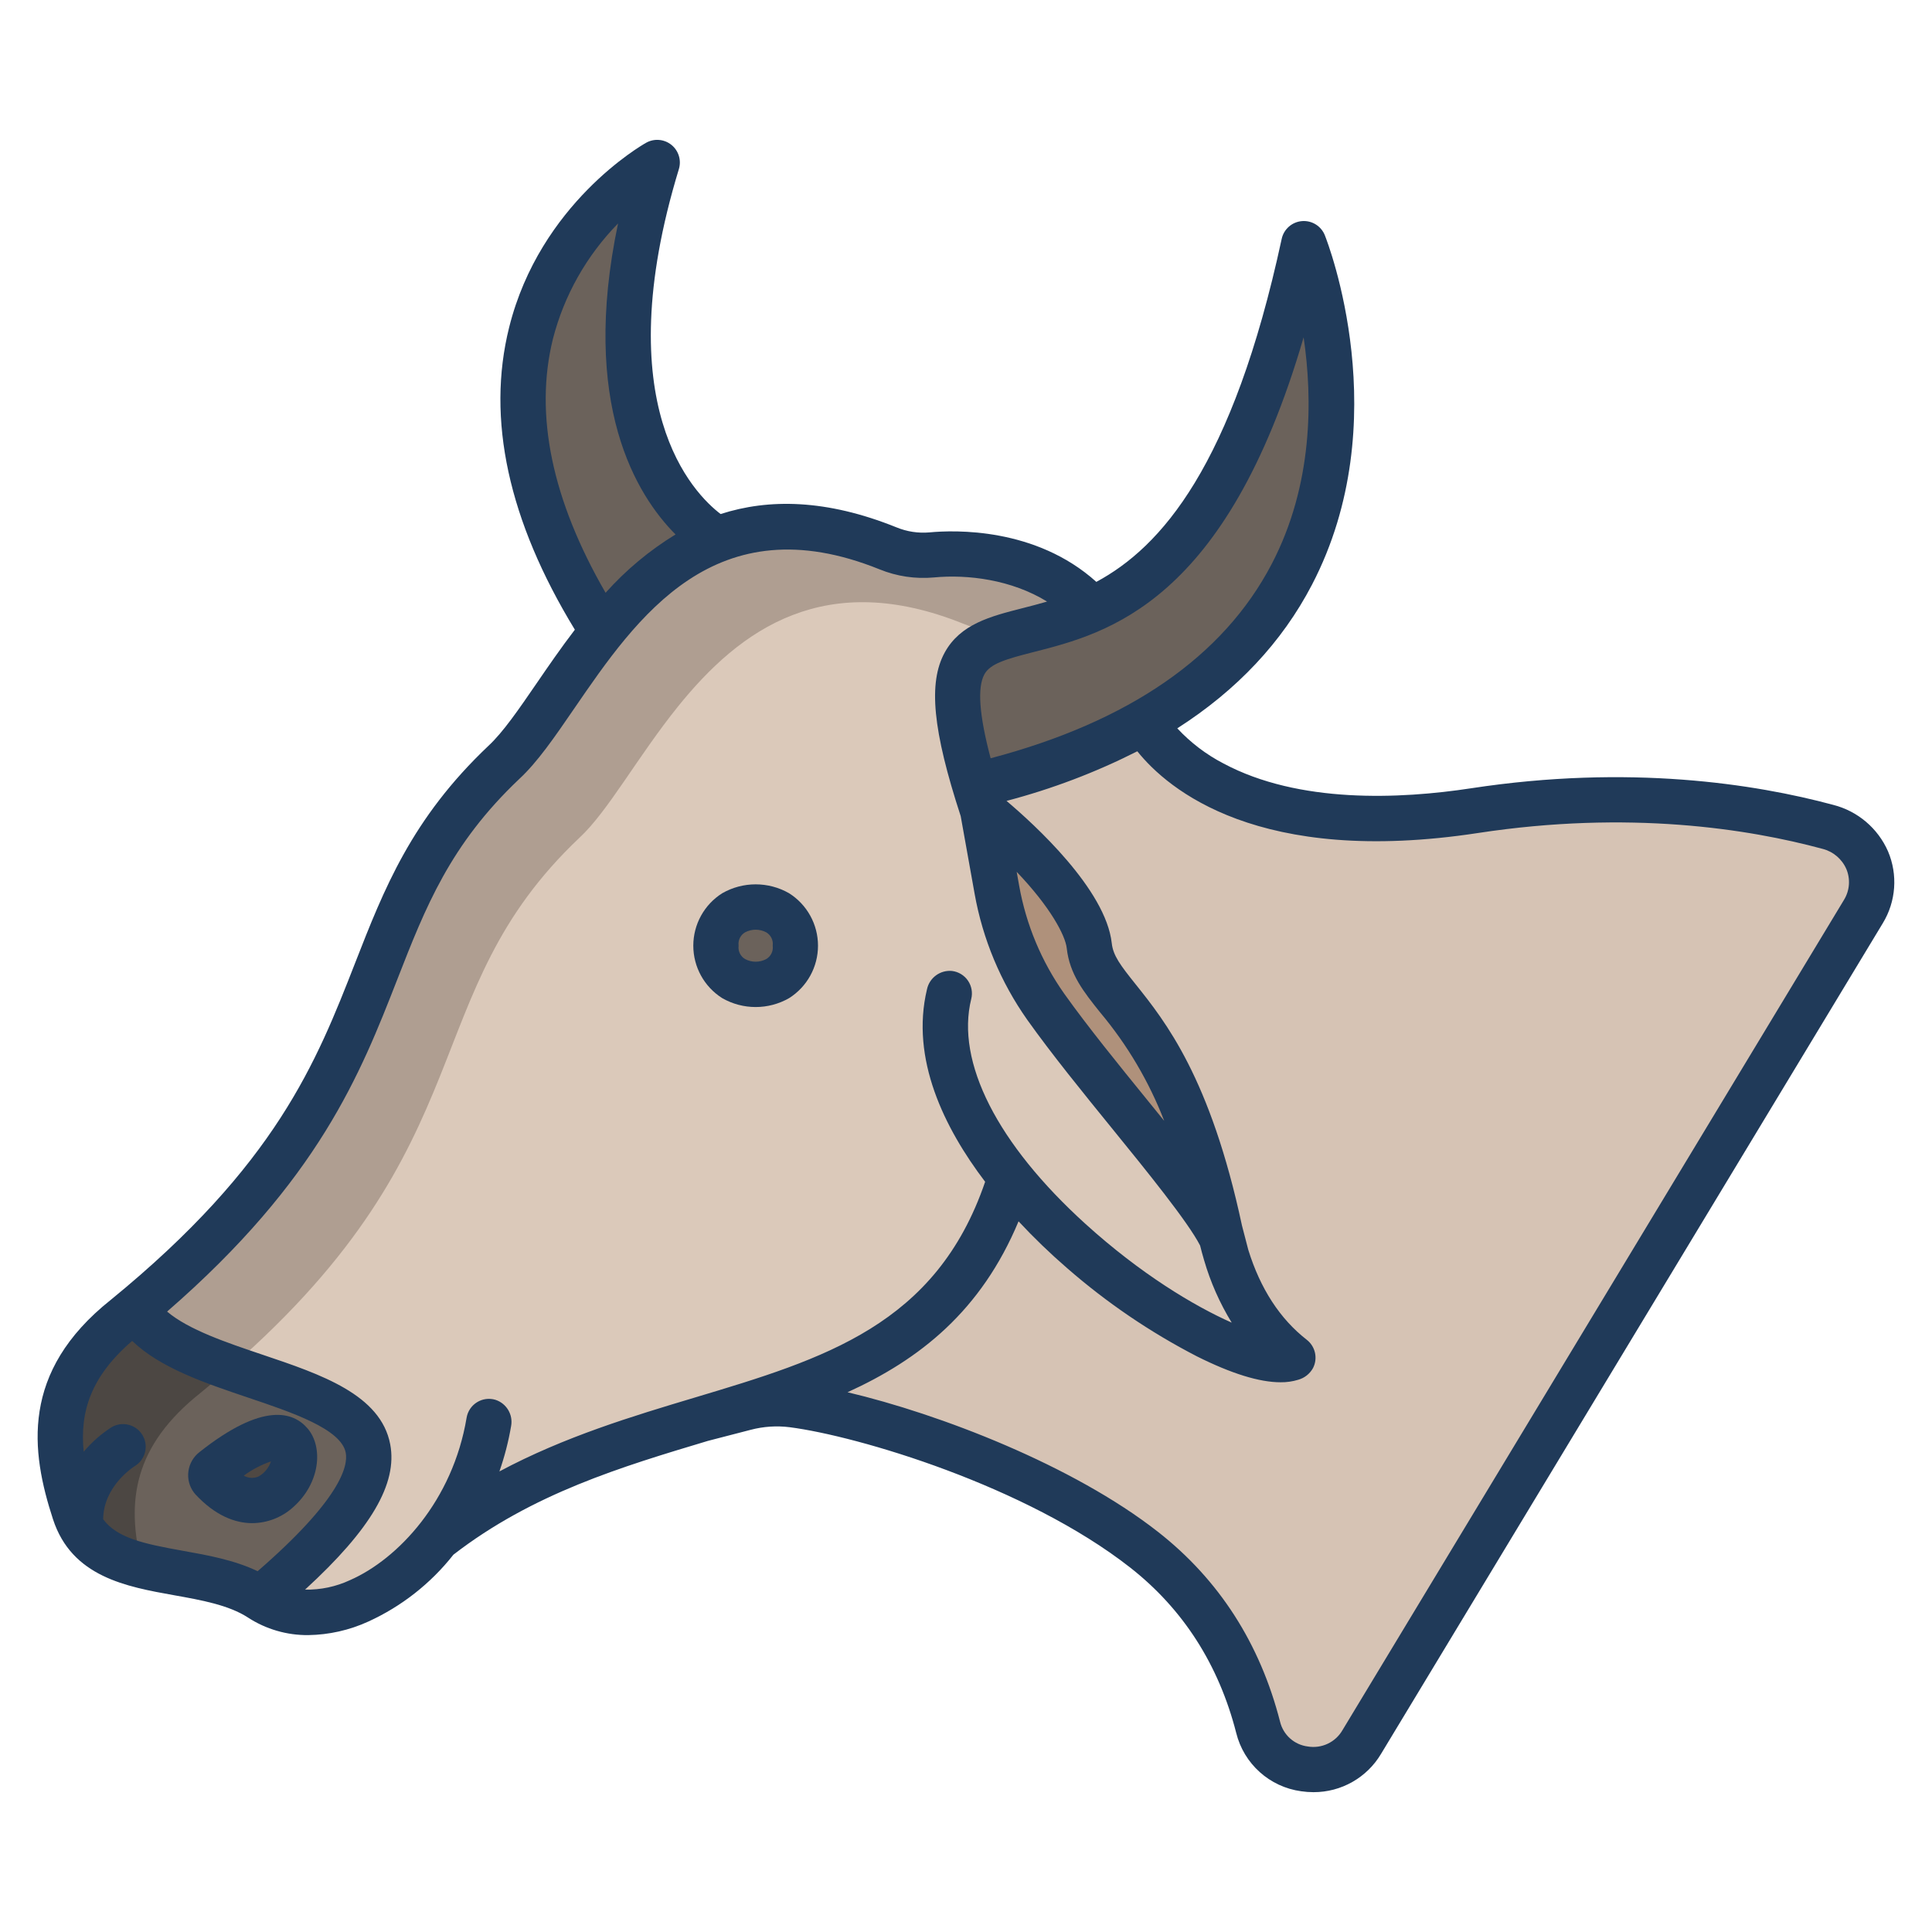
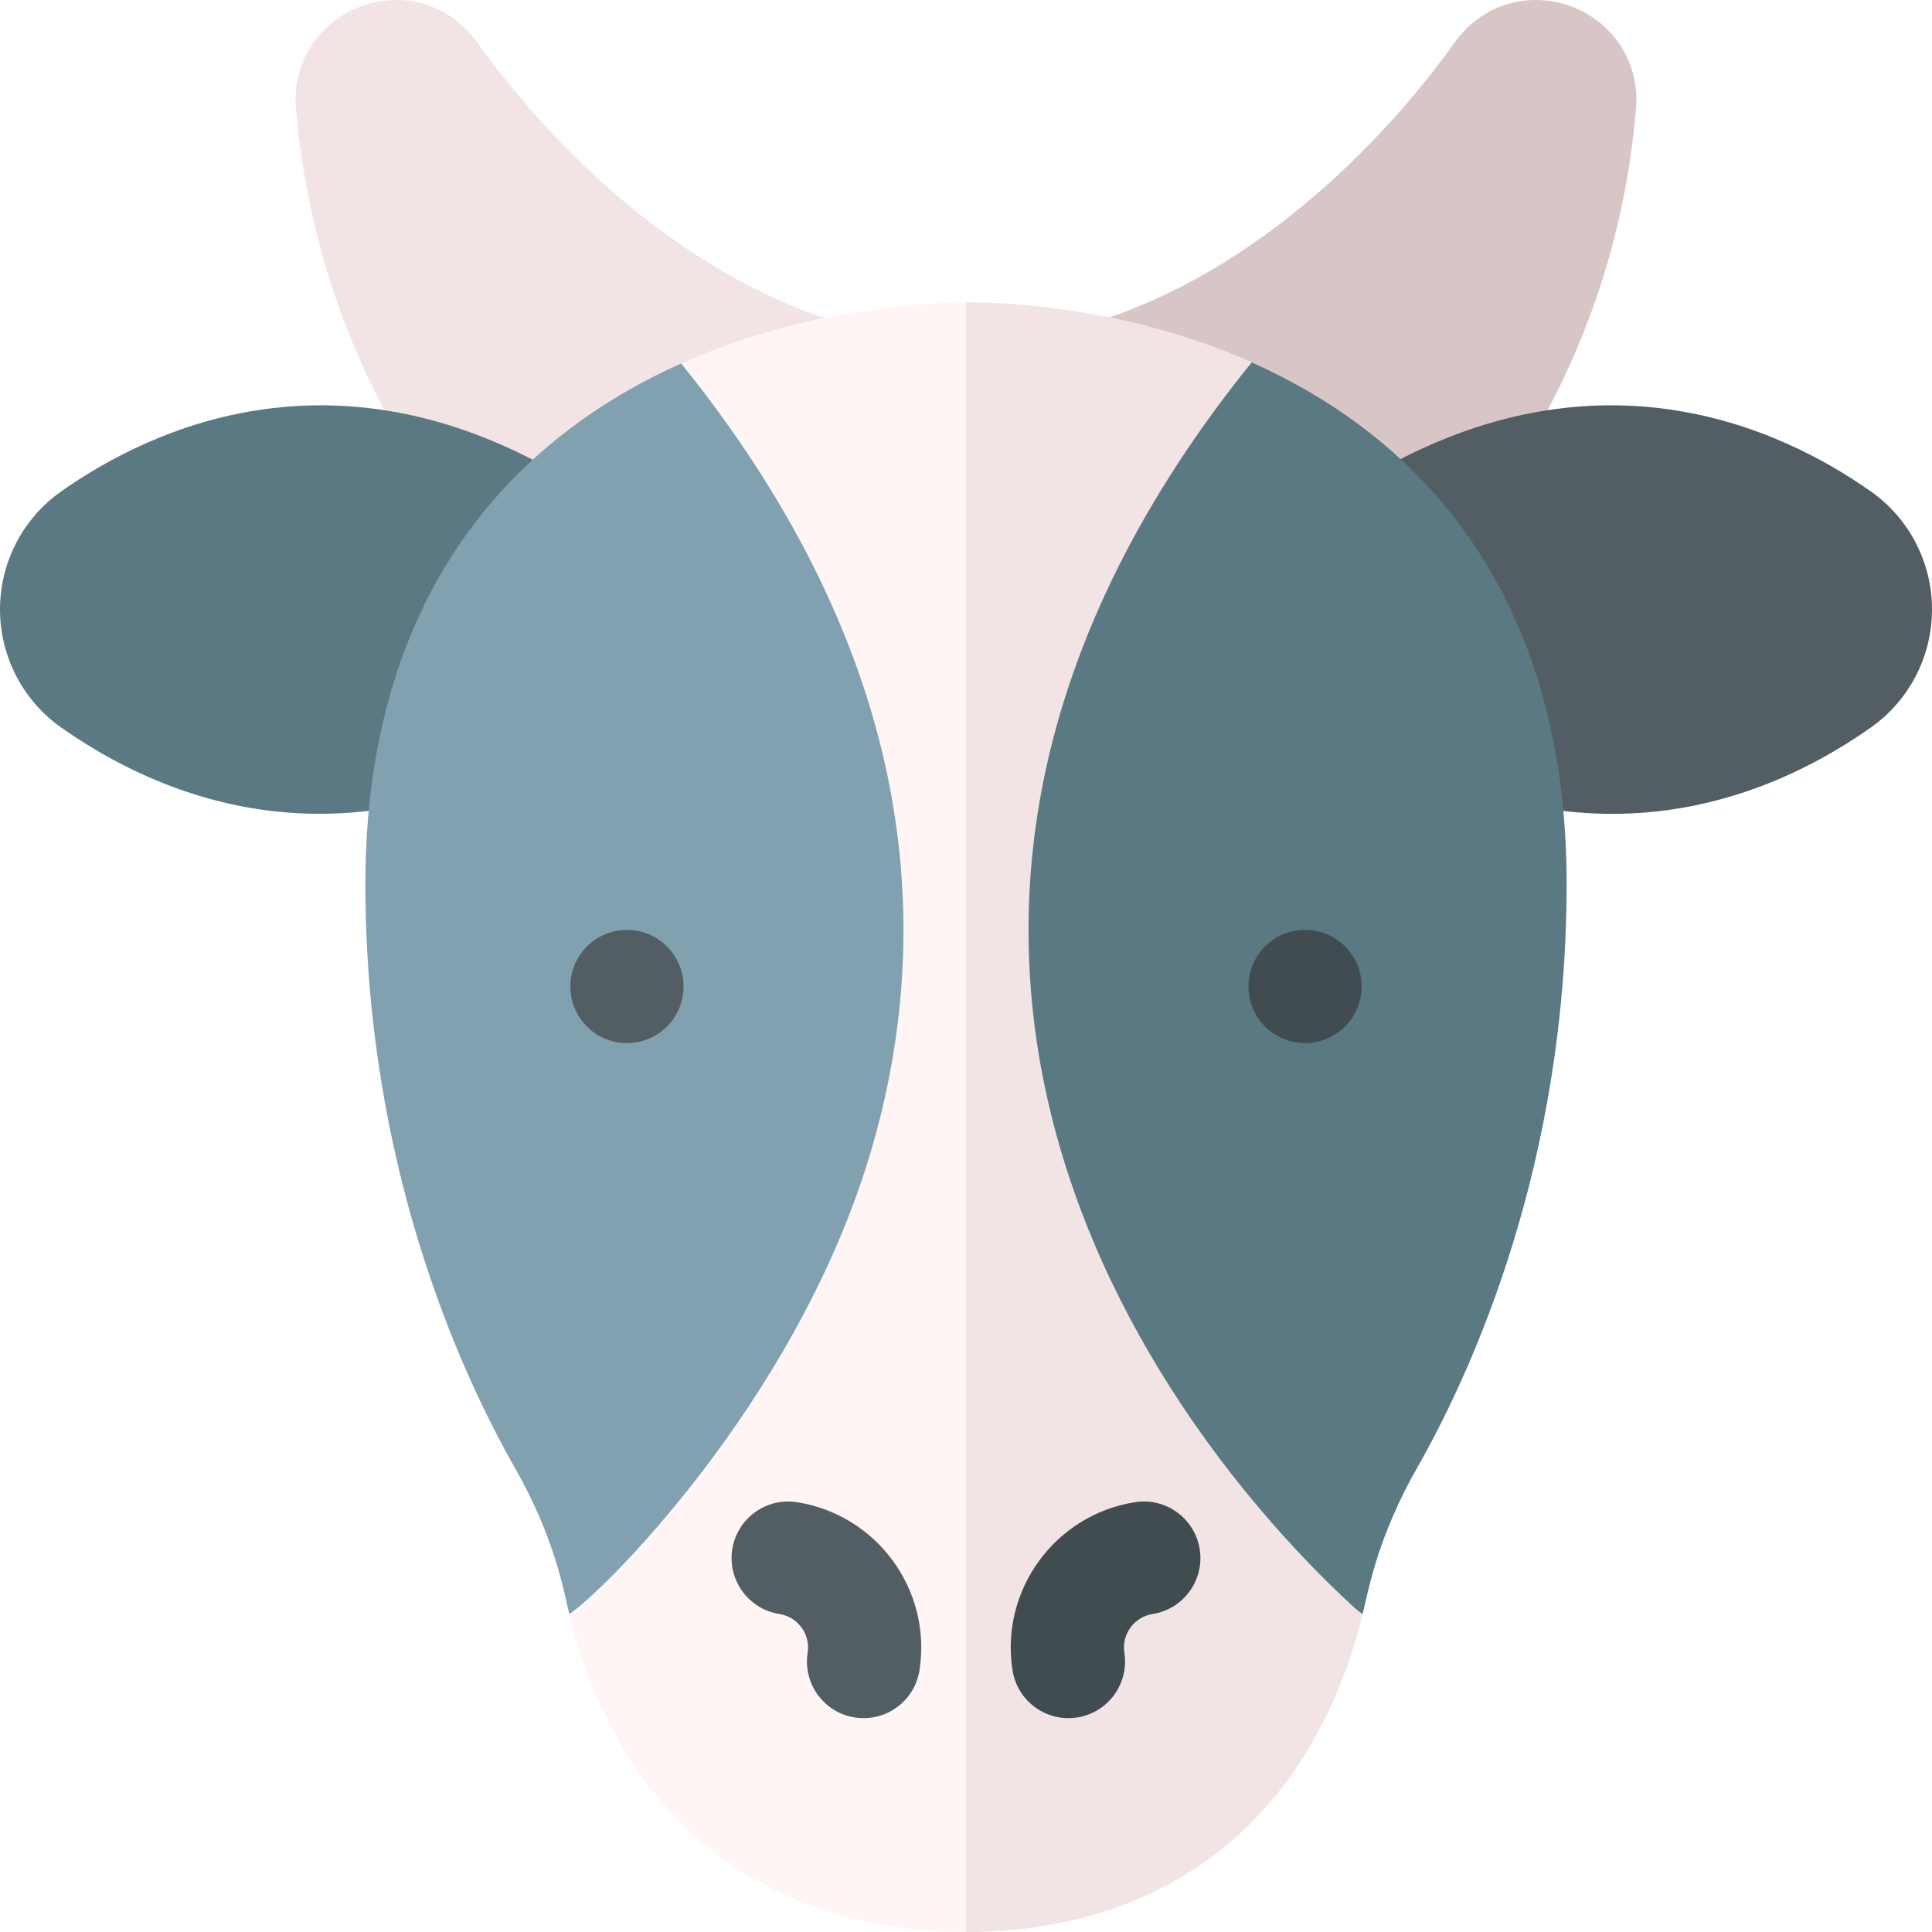
- <svg xmlns="http://www.w3.org/2000/svg" id="Layer_1" height="512" viewBox="0 0 512 512" width="512" data-name="Layer 1">
-   <path d="m484.91 219.26c-19.18-5.24-52.22-10.83-94.14-4.43-70.92 10.82-87.47-23.59-87.47-23.59l-44.96 16.94-56.94 163.15.23.72c12.28-1.99 69.23 13.3 101.59 38.66 17.42 13.65 26.09 31 30.2 47.04 3.29 12.87 20.6 15.27 27.47 3.89l132.93-220.08a15.043 15.043 0 0 0 -8.91-22.3z" fill="#d6c3b4" />
-   <path d="m190.18 142.88.02.06c-12.59 4.8-22.39 14.2-30.55 24.32-54.66-85.36 14.52-124.2 14.52-124.2-24.02 78.75 16.01 99.82 16.01 99.82z" fill="#6b625b" />
-   <path d="m345.53 64.57s33.29 83.7-42.23 126.67c-12.03 6.85-26.83 12.66-44.96 16.94-13.75-45.98 5.6-35.26 31.03-46.7 19.12-8.6 41.67-29.72 56.16-96.91z" fill="#6b625b" />
-   <path d="m267.75 312.1c-11.44 37.12-36.77 49.64-66.35 59.23-27.47 8.91-58.59 15.27-85.63 36.47-13.5 16.96-33.37 24.59-46.76 15.85 74.16-62.28-16.83-50.03-33.09-76.61l-.11-.13c75.07-62.65 52.49-102.03 97.75-144.9 7.56-6.98 15.41-21.48 26.09-34.75 8.16-10.12 17.96-19.52 30.55-24.32 12.13-4.64 26.84-5.01 45.15 2.38a24.549 24.549 0 0 0 11.55 1.74c11.07-1.06 30.04.82 42.47 14.42-25.43 11.44-44.78.72-31.03 46.7.63 2.09 1.32 4.31 2.09 6.65l3.75 20.95a76.913 76.913 0 0 0 12.95 31.02c15.31 21.51 41.18 49.61 46.67 61.54v.01c.32 1.32.66 2.59 1.03 3.83v.01c3.87 13.03 10.33 21.78 17.8 27.6-10.76 4.4-51.32-18.41-74.88-47.69z" fill="#dbc9ba" />
-   <path d="m323.27 326.04c.17.78.34 1.55.53 2.3-5.49-11.93-31.36-40.03-46.67-61.54a76.913 76.913 0 0 1 -12.95-31.02l-3.75-20.95s26.62 21.13 28.23 35.79 22.13 17.08 34.61 75.42z" fill="#af917b" />
-   <path d="m210.78 250.62c.2 13.66-21.25 13.66-21.05 0-.2-13.66 21.25-13.66 21.05 0z" fill="#6b625b" />
-   <path d="m21.39 404.48a19.728 19.728 0 0 1 -1.64-3.72c-6.48-19.83-6.05-36.16 13.32-51.58.93-.76 1.84-1.51 2.74-2.27l.11.13c16.26 26.58 107.25 14.33 33.09 76.61-14.63-9.56-39.14-4.32-47.62-19.16z" fill="#6b625b" />
-   <path d="m61.049 362.428c68.766-60.063 48.341-98.58 92.511-140.418 7.56-6.98 15.41-21.48 26.09-34.75 8.16-10.12 17.961-19.52 30.551-24.32 12.13-4.64 26.841-5.01 45.151 2.38a24.553 24.553 0 0 0 11.551 1.74 57.087 57.087 0 0 1 6.2-.24 96.209 96.209 0 0 0 16.267-5.34c-12.43-13.6-31.4-15.48-42.47-14.42a24.549 24.549 0 0 1 -11.55-1.74c-18.31-7.39-33.02-7.02-45.15-2.38-12.59 4.8-22.39 14.2-30.55 24.32-10.68 13.27-18.53 27.77-26.09 34.75-45.26 42.87-22.68 82.25-97.75 144.9l.11.13c4.437 7.253 14.438 11.614 25.129 15.388z" fill="#af9e91" />
-   <path d="m53.07 369.18c.93-.76 1.84-1.51 2.74-2.27 1.808-1.509 3.542-3 5.239-4.482-10.691-3.774-20.692-8.135-25.129-15.388l-.11-.13c-.9.76-1.81 1.51-2.74 2.27-19.37 15.42-19.995 31.75-13.515 51.58.45 1.36 1.445 2.6 1.445 3.72v.01c4 6.007 9.687 8.723 16.654 10.463-4.461-17.253-2.03-31.885 15.416-45.773z" fill="#4c4743" />
-   <path d="m56.56 389.54c35.79-28.36 20.64 24.96-.35 2.42a1.717 1.717 0 0 1 .35-2.42z" fill="#4f4843" />
-   <g fill="#203a59">
-     <path d="m52.886 384.8a7.782 7.782 0 0 0 -2.946 5.035 7.655 7.655 0 0 0 1.492 5.757c.121.16.251.313.387.46 5.156 5.533 10.391 7.6 15.033 7.6a16.34 16.34 0 0 0 10.767-4.167c7.363-6.5 8-16.029 3.965-20.844-3.805-4.541-11.871-7.159-28.698 6.159zm15.679 6.461a4.308 4.308 0 0 1 -3.964-.2 27.283 27.283 0 0 1 7.208-3.783 7.2 7.2 0 0 1 -3.244 3.986z" />
-     <path d="m209.117 236.718a17.829 17.829 0 0 0 -17.72 0 16.437 16.437 0 0 0 0 27.8 17.832 17.832 0 0 0 17.719 0 16.439 16.439 0 0 0 0-27.8zm-4.333 13.99a3.534 3.534 0 0 1 -1.718 3.452 5.975 5.975 0 0 1 -5.617 0 3.539 3.539 0 0 1 -1.719-3.452c0-.059 0-.117 0-.176a3.536 3.536 0 0 1 1.718-3.451 5.979 5.979 0 0 1 5.618 0 3.532 3.532 0 0 1 1.718 3.451c-.001.058-.001.117 0 .176z" />
-     <path d="m485.829 213.3c-20.76-5.588-54.07-10.791-95.964-4.4-18.916 2.887-45.656 4.091-65.612-6.562a45.008 45.008 0 0 1 -12.259-9.322c15.812-10.114 27.752-22.817 35.684-38.04 22.574-43.326 4.215-90.626 3.423-92.618a6 6 0 0 0 -11.441.953c-13 60.285-32.01 81.707-49.12 90.892-16.09-14.49-37.644-13.742-44.211-13.114a18.687 18.687 0 0 1 -8.737-1.328c-18.642-7.522-33.911-7.631-46.62-3.536-7.177-5.464-30.2-28.682-11.064-91.41a6 6 0 0 0 -8.677-6.982c-1.143.642-28.108 16.106-36.3 48.909-6.072 24.3-.209 51.248 17.412 80.135-3.709 4.849-7.038 9.7-10.087 14.144-4.812 7.013-8.967 13.071-12.821 16.636-20.381 19.306-27.632 37.861-35.309 57.505-10.279 26.3-20.907 53.5-64.786 89.328-23.977 19.081-21.186 40.1-15.292 58.138 4.991 15.281 19.451 17.866 32.208 20.147 7.061 1.262 14.362 2.567 19.474 5.9a28.814 28.814 0 0 0 15.965 4.645 39.632 39.632 0 0 0 15.883-3.577 60.81 60.81 0 0 0 22.582-17.735c20.985-16.216 44.6-23.31 67.447-30.158l11.333-2.935a27.25 27.25 0 0 1 10.32-.69c18.135 2.34 62.6 15.528 90.26 37.2 14.005 10.976 23.455 25.715 28.086 43.806a20.593 20.593 0 0 0 17.225 15.472 22.206 22.206 0 0 0 3.243.24 20.765 20.765 0 0 0 17.952-10.207l132.931-220.07a20.89 20.89 0 0 0 1.385-19.058 21.7 21.7 0 0 0 -14.513-12.308zm-140.355-123.906c2.393 16.3 2.532 39.044-8.487 60.126-12.793 24.48-37.827 41.76-74.458 51.429-3.034-11.438-3.569-18.761-1.65-22.257 1.562-2.845 5.767-4.035 13.063-5.9 19.532-4.972 51.003-12.997 71.532-83.398zm-198.944.416a67.8 67.8 0 0 1 17.261-30.59c-10.075 47.94 4.9 72.042 15.234 82.416a82.609 82.609 0 0 0 -18.538 15.457c-14.215-24.602-18.915-47.207-13.957-67.283zm-78.254 326.574c-6.222-2.976-13.16-4.219-19.91-5.426-10.283-1.838-17.372-3.376-21.028-8.348.09-8.776 7.97-13.822 8.381-14.078a6 6 0 0 0 -6.214-10.266 32.64 32.64 0 0 0 -7.322 6.465c-1.085-10.665 1.975-20.037 12.844-29.374 7.466 7.177 19.3 11.174 30.822 15.057s24.585 8.286 25.773 14.576c.689 3.647-1.562 12.495-23.346 31.394zm115.884-46.028c-16.461 4.934-34.491 10.34-51.812 19.587a74.484 74.484 0 0 0 3.1-12.015 6.143 6.143 0 0 0 -4.175-6.971 6 6 0 0 0 -7.622 4.768c-3.661 21.964-18.156 37.438-30.9 43.031a26.927 26.927 0 0 1 -11.909 2.511c17.521-16.051 24.532-28.121 22.57-38.5-2.493-13.193-18.375-18.544-33.733-23.72-9.719-3.275-19.7-6.642-25.395-11.466 40.247-34.947 51.255-63.081 61.016-88.056 7.486-19.155 13.951-35.7 32.332-53.111 4.789-4.43 9.3-11 14.516-18.609 16.656-24.28 37.383-54.5 80.953-36.92a30.741 30.741 0 0 0 14.375 2.146c8.993-.864 20.6.593 30.007 6.391-2.26.664-4.438 1.22-6.5 1.747-8.472 2.159-16.473 4.2-20.62 11.748-4.415 8.041-3.19 20.626 4.234 43.368l3.683 20.553a83.326 83.326 0 0 0 13.969 33.44c6.51 9.145 14.741 19.273 22.7 29.068 8.579 10.554 19.941 24.533 23.093 30.74q.473 1.909 1.017 3.746c.011.044.025.086.038.13a67.822 67.822 0 0 0 7.321 16.555c-10.027-4.456-24.128-12.912-38.726-26.141-23.407-21.213-34.451-42.958-30.3-59.659a6 6 0 0 0 -5.083-7.4 6.181 6.181 0 0 0 -6.652 4.868c-4.4 18.415 4.535 36.681 15.415 51-12.978 37.99-42.661 46.906-76.912 57.171zm85.272-139.308c8.9 9.293 12.893 16.85 13.264 20.227.757 6.9 4.5 11.584 8.843 17.01a102.051 102.051 0 0 1 16.989 28.757q-2.029-2.512-4.267-5.265c-7.842-9.648-15.951-19.625-22.24-28.458a71.238 71.238 0 0 1 -11.931-28.6zm219.253 7.413-132.932 220.076a8.9 8.9 0 0 1 -9.174 4.3 8.664 8.664 0 0 1 -7.35-6.575c-5.3-20.715-16.173-37.63-32.309-50.277-22.557-17.678-57.843-31.236-82.317-37.026 19.093-8.689 35.367-21.454 45.325-45.293a165.674 165.674 0 0 0 12.839 12.377 173.145 173.145 0 0 0 34.425 23.406c9.136 4.571 16.556 6.867 22.161 6.867a15.328 15.328 0 0 0 4.729-.677 6.436 6.436 0 0 0 3.887-3.1 6.015 6.015 0 0 0 -1.658-7.479c-7.108-5.537-12.308-13.537-15.5-23.837l-1.672-6.427c-8.376-39.177-20.319-54.114-28.223-64-3.991-4.993-5.926-7.538-6.287-10.826-1.564-14.256-20.586-31.558-27.893-37.724a174.654 174.654 0 0 0 34.664-13.146c8.148 10.147 32.224 30.515 90.278 21.657 40.033-6.107 71.706-1.113 91.321 4.2a9.4 9.4 0 0 1 6.312 5.368 8.981 8.981 0 0 1 -.626 8.136z" />
+ <svg xmlns="http://www.w3.org/2000/svg" id="Capa_1" enable-background="new 0 0 512 512" height="512" viewBox="0 0 512 512" width="512">
+   <g>
+     <g>
+       <path d="m224.85 112.927c-79.971 44.093-75.776 42.589-81.11 42.589-3.6 0-7.17-1.3-9.99-3.81-1.98-1.77-48.52-44.159-55.32-122.878-1.04-12.06 5.9-22.97 17.27-27.15 11.34-4.18 23.68-.38 30.69 9.45 12.28 17.21 46.19 58.909 95.68 74.339 12.57 3.92 14.337 21.066 2.78 27.46z" fill="#f2e4e4" />
+     </g>
+     <g>
+       <path d="m433.57 28.829c-6.79 78.719-53.34 121.108-55.32 122.878-4.777 4.251-11.674 5.009-17.23 1.95l-73.87-40.729c-11.562-6.396-9.785-23.541 2.78-27.459 49.49-15.43 83.4-57.129 95.68-74.339 7.01-9.83 19.35-13.63 30.69-9.45 11.37 4.179 18.31 15.089 17.27 27.149z" fill="#d8c5c5" />
+     </g>
+     <g>
+       <path d="m395.47 226.115s-34.03 200.317-34.35 201.597c-13.15 53.639-51.28 84.288-105.12 84.288-53.85 0-91.97-30.649-105.12-84.289-.32-1.28-36.57-201.597-36.57-201.597s60.02-127.028 66.21-129.788c36.1-16.11 70.99-16.22 75.43-16.17h.05c4.64-.09 39.59-.16 75.7 15.89 6.2 2.761 63.77 130.069 63.77 130.069z" fill="#fff5f5" />
+     </g>
+     <path d="m395.47 226.115s-34.03 200.317-34.35 201.597c-13.15 53.639-51.28 84.288-105.12 84.288v-431.843c4.64-.09 39.59-.16 75.7 15.89 6.2 2.76 63.77 130.068 63.77 130.068z" fill="#f2e4e4" />
+     <g>
+       <path d="m512 161.506c0 12.44-6.04 24.12-16.17 31.259-20.322 14.323-43.666 22.91-68.54 22.91-11.15 0-23.1-1.72-35.75-5.81-5.05-1.63-8.86-5.81-10.02-11-4.27-19.069-12.39-35.389-24.16-48.499-6.266-7.004-4.623-17.92 3.33-22.809 61.11-37.44 110.9-14.38 135.14 2.7 10.13 7.14 16.17 18.819 16.17 31.249z" fill="#525e63" />
+     </g>
+     <g>
+       <path d="m415.17 234.225c0 74.229-24.96 129.078-39.84 155.167-2.29 4.02-4.35 8.15-6.12 12.25-5.387 12.408-6.853 21.122-8.09 26.069-.76-.47-1.49-1.03-2.17-1.65-16.97-15.5-58.43-58.119-77.08-118.738-10.31-33.529-12.06-67.549-5.2-101.098 7.68-37.459 26.17-74.489 55.03-110.178 40.522 18.039 68.783 50.139 79.1 96.278 2.9 12.93 4.37 27.03 4.37 41.9z" fill="#5a7983" />
+     </g>
+     <g>
+       <path d="m154.87 150.576c-11.85 13.1-20.03 29.349-24.33 48.309-1.17 5.16-4.97 9.32-10 10.95-12.68 4.11-24.66 5.83-35.84 5.83-28.8 0-52.26-11.44-68.53-22.899-10.13-7.14-16.17-18.82-16.17-31.26 0-12.43 6.04-24.109 16.17-31.249 24.3-17.12 74.2-40.209 135.43-2.51 7.957 4.879 9.575 15.849 3.27 22.829z" fill="#5a7983" />
+     </g>
+     <g>
+       <path d="m230.13 307.324c-20.186 65.612-71.561 115.633-79.25 120.388-.32-1.28-.62-2.57-.9-3.87-1.64-7.52-4.06-14.99-7.18-22.2-1.78-4.1-3.84-8.23-6.14-12.27-14.87-26.069-39.83-80.919-39.83-155.147 0-38.605 10.001-75.249 35.78-103.768 12.37-13.698 28.328-25.398 47.91-34.129 28.74 35.599 47.16 72.539 54.81 109.898 6.86 33.549 5.11 67.568-5.2 101.098z" fill="#81a1b1" />
+     </g>
+     <g>
+       <circle cx="166.145" cy="261.43" fill="#525e63" r="15" />
+     </g>
+     <g>
+       <circle cx="345.855" cy="261.43" fill="#414c51" r="15" />
+     </g>
+     <g>
+       <path d="m226.522 455.145c-8.184-1.286-13.776-8.963-12.49-17.146.769-4.894-2.588-9.502-7.483-10.271-8.184-1.286-13.776-8.963-12.49-17.146s8.963-13.775 17.147-12.489c21.236 3.337 35.799 23.328 32.462 44.564-1.286 8.182-8.963 13.774-17.146 12.488z" fill="#525e63" />
+     </g>
+     <g>
+       <path d="m285.478 455.145c8.184-1.286 13.776-8.963 12.49-17.146-.769-4.894 2.588-9.502 7.483-10.271 8.184-1.286 13.776-8.963 12.49-17.146s-8.963-13.775-17.147-12.489c-21.236 3.337-35.799 23.328-32.462 44.564 1.286 8.182 8.963 13.774 17.146 12.488z" fill="#414c51" />
+     </g>
  </g>
</svg>
